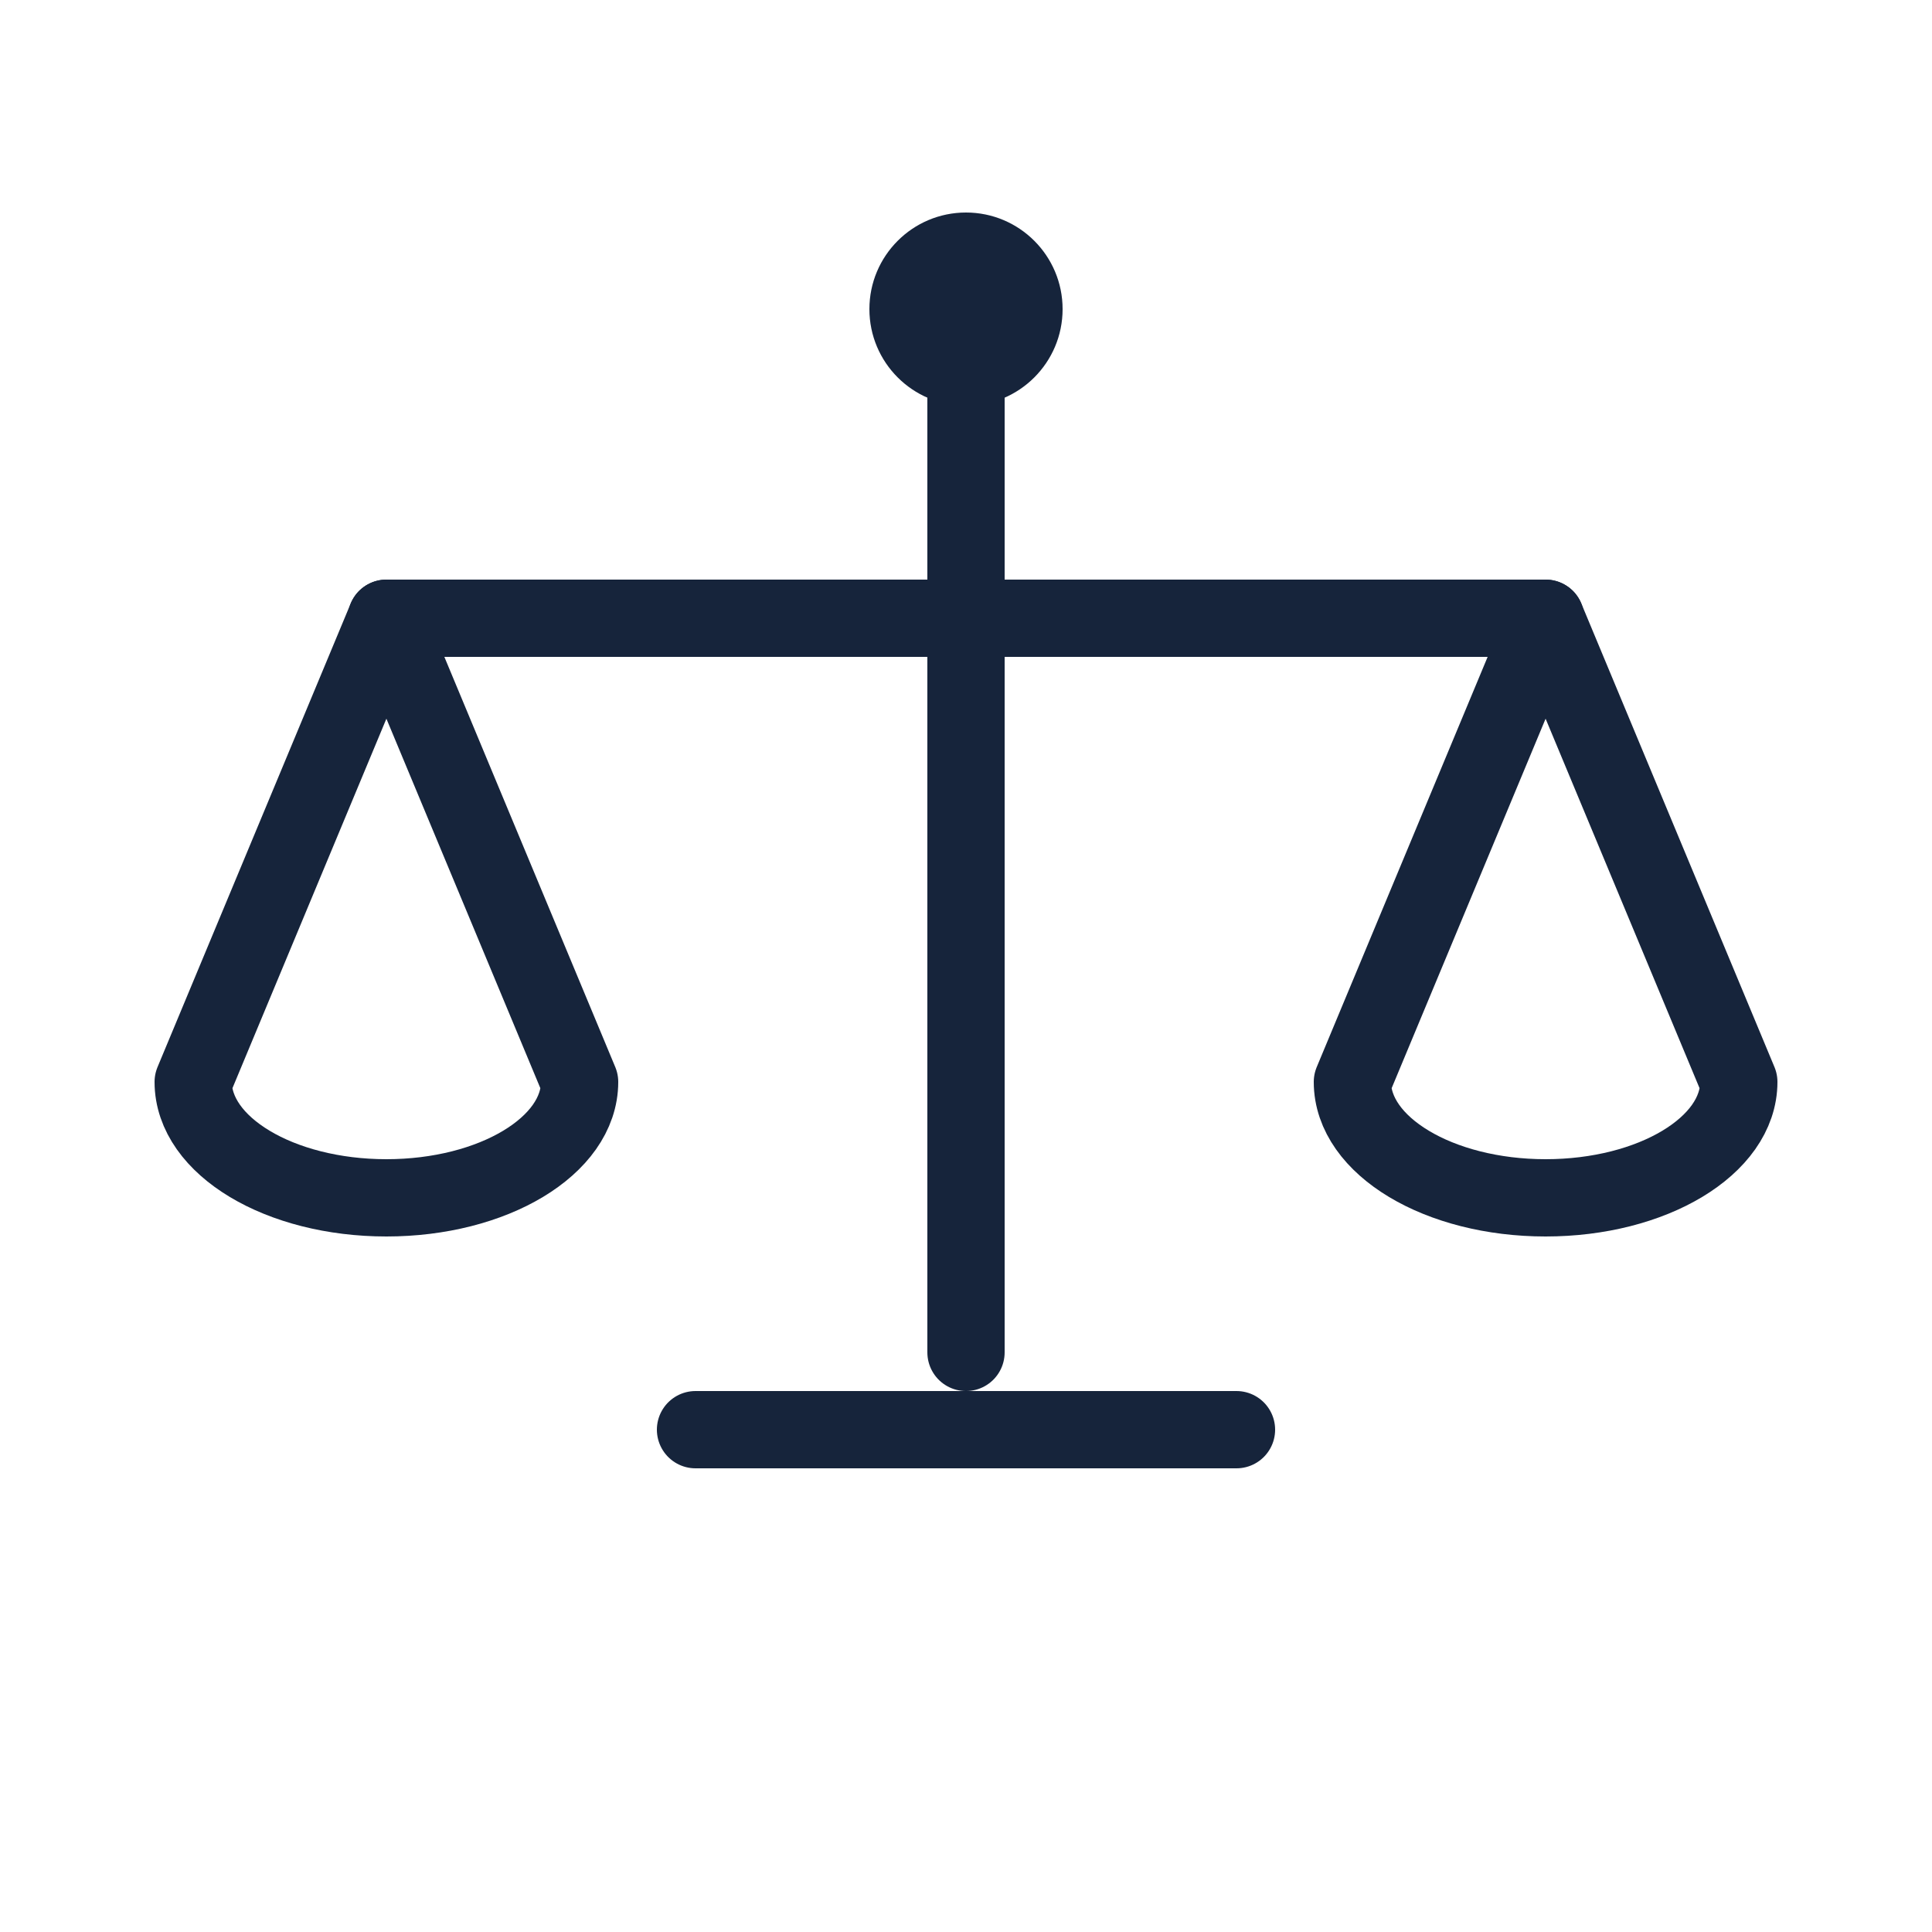
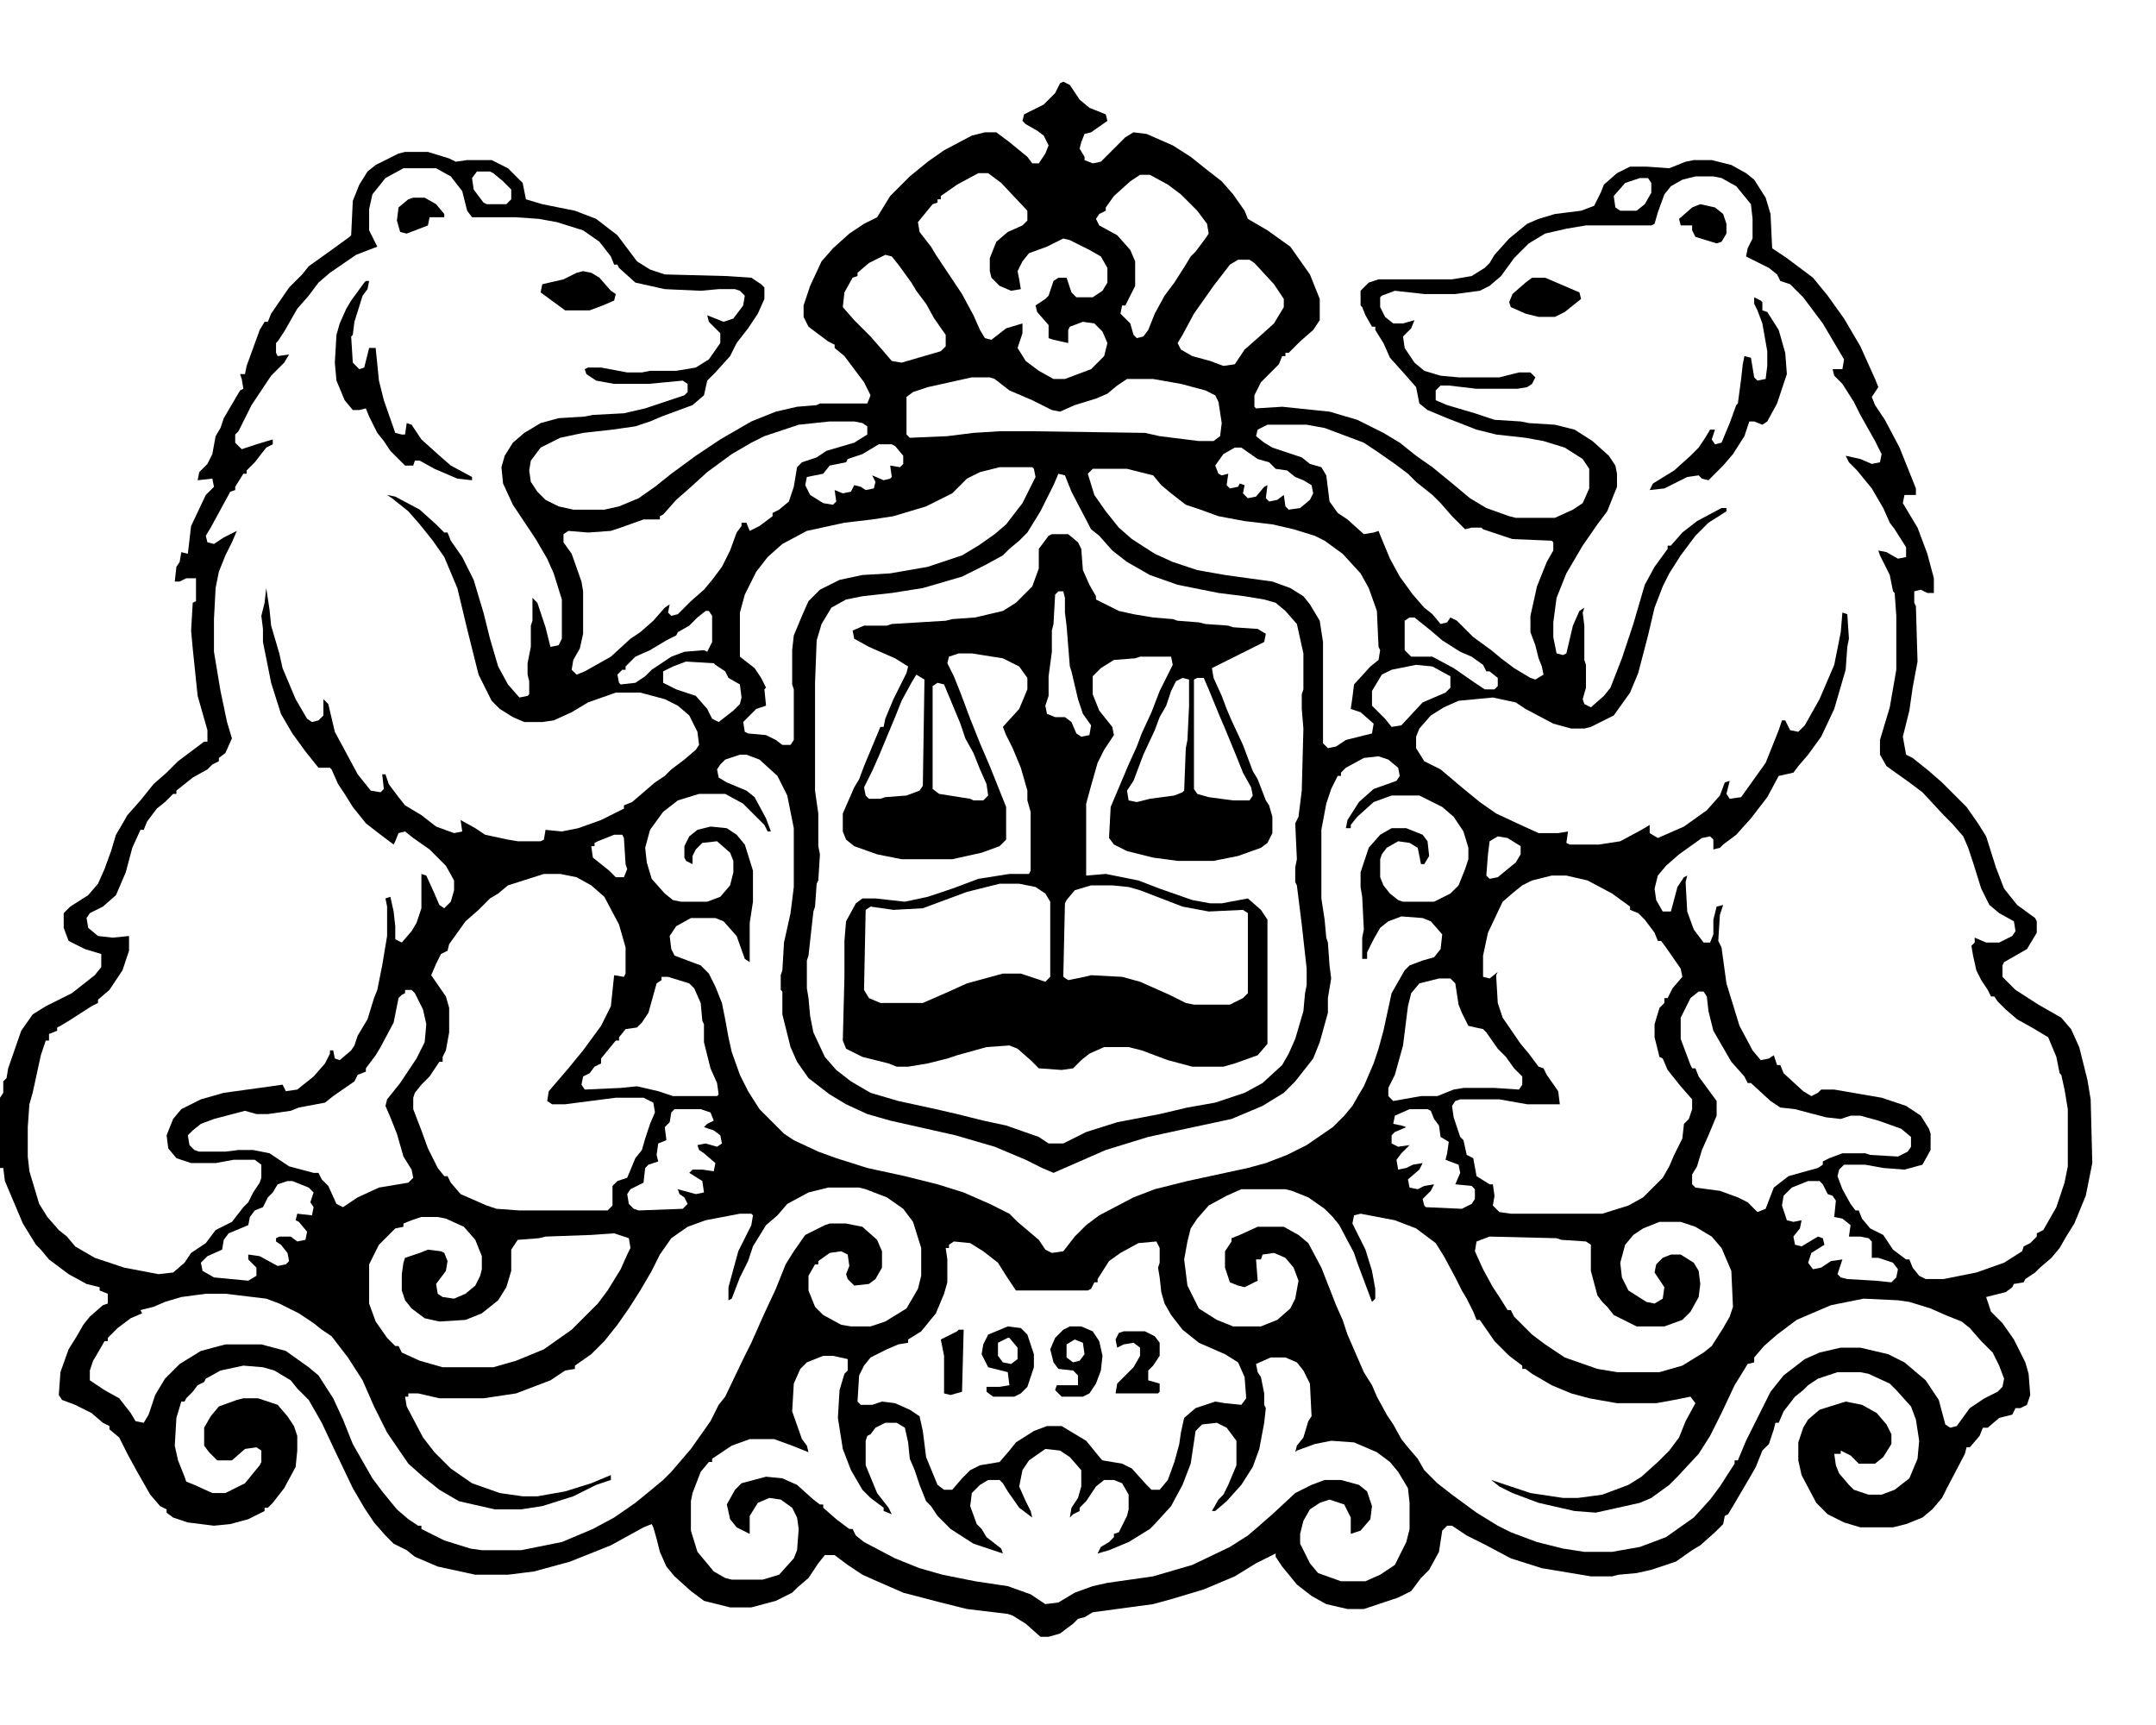
- <svg xmlns="http://www.w3.org/2000/svg" viewBox="0 0 100 100" fill="none" stroke="#16243B" stroke-width="4" stroke-linecap="round">
-   <line x1="50" y1="20" x2="50" y2="70" />
-   <circle cx="50" cy="16" r="5" fill="#16243B" stroke="none" />
-   <line x1="20" y1="32" x2="80" y2="32" />
-   <path d="M20 32 L10 56 M20 32 L30 56 M10 56 a10 6 0 0 0 20 0" />
-   <path d="M80 32 L70 56 M80 32 L90 56 M70 56 a10 6 0 0 0 20 0" />
-   <line x1="36" y1="74" x2="64" y2="74" />
+ <svg xmlns="http://www.w3.org/2000/svg" version="1.1" width="1320" height="1056">
+   <path d="M0,0 L4,2 L10,11 L16,16 L26,20 L27,24 L17,31 L13,32 L11,37 L10,41 L13,46 L13,48 L18,50 L23,49 L38,34 L43,31 L51,32 L67,39 L78,46 L88,54 L97,61 L104,69 L111,79 L113,84 L125,91 L139,101 L151,118 L157,133 L157,146 L153,152 L145,159 L138,166 L136,166 L136,168 L134,168 L132,173 L121,184 L117,192 L117,199 L118,200 L134,199 L163,202 L180,207 L196,215 L206,221 L216,229 L226,236 L237,245 L249,255 L259,261 L273,266 L277,267 L301,267 L312,262 L318,258 L322,249 L322,237 L318,231 L307,224 L294,220 L283,218 L265,216 L253,213 L235,206 L223,201 L218,197 L216,187 L209,179 L200,169 L196,160 L191,152 L191,150 L189,150 L185,143 L183,138 L182,137 L182,128 L187,123 L193,121 L238,121 L250,119 L258,114 L261,111 L264,106 L273,96 L284,87 L291,84 L301,81 L317,79 L325,76 L329,68 L331,63 L339,56 L347,52 L357,52 L371,53 L381,49 L386,48 L397,48 L409,51 L418,56 L423,60 L430,71 L433,81 L434,102 L443,108 L459,120 L468,131 L478,145 L488,162 L497,182 L499,187 L495,193 L497,198 L503,207 L512,224 L522,249 L522,253 L515,253 L514,258 L523,273 L529,289 L533,304 L533,313 L529,313 L525,311 L521,312 L521,319 L522,321 L523,355 L520,371 L518,385 L514,401 L516,412 L520,414 L530,422 L538,429 L553,444 L560,454 L565,462 L571,481 L576,494 L584,504 L595,512 L596,514 L596,521 L590,531 L583,535 L576,539 L575,541 L575,548 L583,556 L597,565 L611,573 L617,580 L622,591 L627,611 L629,623 L630,662 L626,682 L619,699 L614,707 L610,714 L605,720 L598,726 L595,729 L589,733 L588,735 L582,736 L581,738 L577,741 L565,744 L568,753 L575,760 L582,770 L589,784 L591,791 L592,804 L590,810 L586,812 L583,812 L581,816 L573,818 L566,824 L563,824 L561,829 L555,836 L553,836 L552,840 L541,861 L538,867 L532,874 L526,879 L516,883 L508,885 L488,885 L478,882 L468,877 L461,870 L452,853 L450,844 L450,833 L453,824 L456,819 L463,813 L479,808 L489,810 L498,815 L504,822 L507,828 L507,834 L502,842 L497,846 L487,846 L482,841 L478,839 L476,838 L476,840 L472,840 L473,847 L475,852 L481,859 L484,862 L493,865 L501,865 L509,862 L518,855 L523,843 L524,832 L522,819 L519,811 L510,801 L506,797 L493,791 L488,790 L474,790 L462,794 L456,798 L453,801 L448,805 L441,814 L438,821 L436,821 L435,825 L432,834 L428,838 L424,848 L420,855 L410,872 L407,877 L405,878 L404,883 L399,888 L390,896 L385,899 L375,906 L360,911 L351,913 L340,914 L336,915 L323,915 L293,910 L274,904 L259,896 L247,890 L238,884 L235,884 L232,887 L230,900 L224,911 L219,916 L213,924 L205,928 L184,935 L174,935 L161,932 L152,927 L143,920 L134,909 L130,903 L130,901 L118,907 L105,915 L86,923 L66,929 L55,932 L18,937 L13,940 L9,941 L6,944 L-2,950 L-9,952 L-14,952 L-23,944 L-31,939 L-34,938 L-59,935 L-75,931 L-98,925 L-114,918 L-123,914 L-132,908 L-140,902 L-146,902 L-150,907 L-156,916 L-163,922 L-166,925 L-176,930 L-191,934 L-204,934 L-220,930 L-228,924 L-238,915 L-243,909 L-247,900 L-249,892 L-251,885 L-252,883 L-257,885 L-277,896 L-302,906 L-324,912 L-340,914 L-360,914 L-383,909 L-397,903 L-402,899 L-410,895 L-415,890 L-422,882 L-428,873 L-435,861 L-446,838 L-454,821 L-462,807 L-469,800 L-473,795 L-483,789 L-490,787 L-502,786 L-516,789 L-525,794 L-526,796 L-530,798 L-533,802 L-537,806 L-538,808 L-540,808 L-543,818 L-544,835 L-542,844 L-538,854 L-537,857 L-532,859 L-521,864 L-513,864 L-501,858 L-492,847 L-491,845 L-491,838 L-494,836 L-501,837 L-509,844 L-518,844 L-523,839 L-526,835 L-526,824 L-522,817 L-517,811 L-506,807 L-502,806 L-493,806 L-481,810 L-475,817 L-471,823 L-469,829 L-469,838 L-470,848 L-477,861 L-484,870 L-487,873 L-489,873 L-489,875 L-499,880 L-510,883 L-520,884 L-536,882 L-545,879 L-549,876 L-549,874 L-553,872 L-559,865 L-567,851 L-573,840 L-578,830 L-584,825 L-584,823 L-588,821 L-595,815 L-605,810 L-613,807 L-615,804 L-614,790 L-609,776 L-604,768 L-600,761 L-596,756 L-588,749 L-585,748 L-585,742 L-590,740 L-590,738 L-598,736 L-609,730 L-621,721 L-626,715 L-629,712 L-637,699 L-648,673 L-649,665 L-651,665 L-651,622 L-649,619 L-649,612 L-647,610 L-646,604 L-638,581 L-631,571 L-623,566 L-607,558 L-593,547 L-589,542 L-589,534 L-599,531 L-609,526 L-612,518 L-612,509 L-608,505 L-597,498 L-591,491 L-587,482 L-583,471 L-580,461 L-577,456 L-573,449 L-565,440 L-557,430 L-549,423 L-542,416 L-534,410 L-526,404 L-524,404 L-524,397 L-530,376 L-533,347 L-534,336 L-533,319 L-531,318 L-531,304 L-537,304 L-541,306 L-544,306 L-543,297 L-541,294 L-540,288 L-536,289 L-534,272 L-525,253 L-520,248 L-521,243 L-530,244 L-529,239 L-524,234 L-521,228 L-519,217 L-516,212 L-514,206 L-504,189 L-502,188 L-503,182 L-504,179 L-501,179 L-500,174 L-492,152 L-489,147 L-487,147 L-485,142 L-474,126 L-466,118 L-462,113 L-448,103 L-437,95 L-436,94 L-435,73 L-431,63 L-426,55 L-421,51 L-407,44 L-403,43 L-389,43 L-376,47 L-372,49 L-365,48 L-350,48 L-340,53 L-331,62 L-329,72 L-319,75 L-299,79 L-286,84 L-273,94 L-261,110 L-253,115 L-244,118 L-206,119 L-191,120 L-185,124 L-183,126 L-183,133 L-187,142 L-193,151 L-200,160 L-204,168 L-213,178 L-218,183 L-220,192 L-227,198 L-246,205 L-253,208 L-262,211 L-276,213 L-294,215 L-308,218 L-320,224 L-326,232 L-327,238 L-326,245 L-322,251 L-317,256 L-309,260 L-300,262 L-281,262 L-272,260 L-260,255 L-250,248 L-240,240 L-225,229 L-210,219 L-191,208 L-176,202 L-163,199 L-151,198 L-149,197 L-120,197 L-118,192 L-122,184 L-134,168 L-140,163 L-140,161 L-144,159 L-156,150 L-159,144 L-159,137 L-155,125 L-148,110 L-141,102 L-131,93 L-122,87 L-114,83 L-106,70 L-94,58 L-83,49 L-73,42 L-56,33 L-48,31 L-41,31 L-33,37 L-22,46 L-19,50 L-15,50 L-11,44 L-9,39 L-12,33 L-16,30 L-23,26 L-25,24 L-24,20 L-12,14 L-5,7 L-2,1 Z M-404,53 L-415,59 L-423,69 L-425,78 L-425,91 L-421,99 L-420,101 L-433,106 L-449,117 L-456,123 L-462,131 L-469,139 L-477,153 L-481,159 L-482,160 L-482,166 L-481,168 L-474,167 L-477,172 L-485,180 L-493,192 L-497,198 L-505,214 L-507,216 L-507,221 L-503,225 L-494,222 L-484,219 L-484,222 L-488,224 L-495,233 L-500,238 L-500,240 L-502,240 L-507,248 L-507,250 L-510,251 L-522,273 L-525,278 L-524,282 L-520,283 L-514,279 L-506,275 L-509,282 L-513,290 L-517,300 L-519,310 L-520,329 L-520,349 L-516,373 L-512,392 L-509,402 L-513,411 L-517,414 L-517,416 L-521,418 L-524,421 L-533,426 L-543,434 L-543,436 L-545,436 L-550,441 L-555,445 L-561,453 L-563,458 L-565,458 L-570,469 L-574,484 L-580,498 L-588,505 L-596,509 L-598,512 L-597,518 L-591,523 L-582,524 L-572,523 L-572,532 L-576,544 L-584,556 L-591,562 L-591,564 L-595,566 L-609,575 L-614,578 L-616,579 L-616,581 L-621,583 L-621,587 L-623,587 L-626,596 L-631,619 L-633,626 L-634,640 L-634,658 L-633,667 L-630,677 L-627,687 L-622,695 L-615,703 L-610,707 L-605,713 L-593,720 L-575,726 L-554,730 L-545,729 L-538,723 L-534,717 L-525,711 L-519,703 L-509,698 L-502,689 L-499,686 L-496,680 L-492,674 L-491,671 L-491,663 L-495,660 L-508,660 L-519,662 L-534,662 L-543,659 L-548,653 L-549,645 L-545,635 L-540,629 L-528,623 L-514,619 L-485,615 L-478,614 L-476,618 L-469,617 L-459,609 L-452,601 L-449,595 L-449,593 L-447,593 L-446,598 L-443,599 L-436,593 L-434,590 L-432,584 L-426,574 L-422,561 L-420,556 L-417,541 L-415,529 L-414,523 L-414,505 L-415,500 L-412,499 L-410,508 L-409,517 L-409,525 L-405,527 L-399,520 L-396,515 L-393,506 L-393,485 L-390,486 L-385,497 L-382,504 L-379,506 L-375,502 L-373,495 L-373,489 L-378,480 L-383,475 L-388,470 L-398,463 L-403,459 L-407,460 L-409,465 L-410,467 L-418,461 L-427,454 L-435,444 L-440,436 L-444,430 L-448,421 L-449,420 L-456,420 L-464,410 L-472,399 L-479,387 L-485,368 L-490,343 L-490,335 L-491,327 L-489,319 L-488,310 L-486,323 L-485,333 L-480,350 L-478,359 L-470,378 L-463,390 L-460,392 L-456,391 L-453,388 L-453,378 L-450,381 L-446,398 L-439,411 L-432,424 L-424,434 L-418,435 L-416,433 L-417,424 L-415,424 L-413,430 L-407,438 L-403,443 L-393,449 L-384,456 L-373,460 L-368,459 L-369,452 L-360,457 L-354,461 L-340,464 L-334,465 L-320,465 L-318,464 L-317,458 L-307,459 L-297,457 L-283,452 L-269,445 L-269,443 L-264,441 L-250,429 L-244,425 L-240,421 L-232,415 L-225,409 L-223,406 L-224,398 L-229,388 L-236,382 L-244,378 L-259,374 L-274,374 L-291,380 L-301,386 L-312,391 L-319,392 L-330,392 L-337,389 L-345,384 L-350,379 L-358,363 L-365,335 L-371,310 L-379,291 L-386,281 L-394,271 L-401,263 L-411,255 L-414,253 L-409,254 L-394,262 L-384,271 L-379,276 L-377,276 L-375,281 L-368,291 L-361,305 L-355,325 L-351,341 L-346,358 L-340,369 L-333,377 L-328,376 L-327,375 L-327,367 L-328,363 L-328,356 L-326,346 L-326,333 L-325,330 L-325,316 L-322,319 L-317,334 L-314,346 L-309,345 L-307,341 L-307,317 L-312,301 L-316,292 L-323,280 L-333,265 L-337,259 L-343,246 L-344,236 L-342,229 L-337,221 L-330,215 L-320,209 L-309,206 L-293,205 L-288,204 L-269,203 L-256,200 L-241,195 L-232,192 L-230,190 L-230,185 L-233,183 L-254,185 L-275,185 L-286,183 L-292,179 L-293,176 L-291,175 L-283,175 L-267,178 L-258,178 L-253,177 L-237,177 L-225,175 L-217,170 L-210,160 L-210,154 L-217,147 L-218,143 L-208,147 L-202,145 L-196,137 L-195,131 L-198,128 L-201,127 L-211,127 L-222,128 L-244,127 L-262,123 L-272,114 L-273,112 L-275,112 L-277,107 L-284,98 L-294,91 L-310,86 L-321,84 L-335,83 L-362,83 L-365,79 L-368,67 L-375,58 L-384,53 Z M-359,55 L-362,59 L-361,66 L-355,74 L-353,75 L-341,75 L-338,72 L-338,66 L-343,61 L-349,56 L-351,55 Z M-52,56 L-65,63 L-75,70 L-75,72 L-77,72 L-77,74 L-80,75 L-89,86 L-88,92 L-81,101 L-78,106 L-72,115 L-62,130 L-55,143 L-51,152 L-48,157 L-44,158 L-35,151 L-25,148 L-25,154 L-28,163 L-23,171 L-15,177 L-6,182 L1,182 L17,176 L25,168 L27,160 L24,153 L19,148 L12,147 L4,150 L3,152 L3,160 L-6,158 L-9,157 L-9,149 L-16,141 L-17,137 L-11,133 L-9,131 L-6,122 L-3,120 L2,120 L5,129 L8,132 L18,132 L24,128 L27,123 L27,114 L23,107 L16,103 L4,97 L0,96 L-10,101 L-21,105 L-25,110 L-28,116 L-27,121 L-26,127 L-32,128 L-39,125 L-44,120 L-45,116 L-45,108 L-41,98 L-34,92 L-25,88 L-22,85 L-22,79 L-38,62 L-46,56 Z M47,57 L41,61 L31,70 L26,77 L26,79 L22,81 L20,84 L22,88 L33,94 L41,103 L44,110 L44,125 L40,133 L38,137 L36,137 L35,142 L41,148 L43,155 L45,157 L49,156 L52,152 L56,142 L62,131 L68,123 L75,112 L78,107 L81,104 L87,96 L89,93 L88,87 L82,79 L72,69 L64,63 L53,57 Z M387,58 L379,60 L372,64 L368,69 L364,80 L362,87 L360,88 L320,88 L308,90 L295,93 L285,99 L276,108 L268,119 L261,125 L255,128 L240,130 L221,130 L203,128 L195,131 L194,132 L194,138 L197,144 L202,148 L208,148 L215,146 L213,151 L208,156 L209,163 L215,172 L221,177 L231,180 L242,181 L267,181 L279,178 L286,178 L289,181 L287,185 L284,187 L278,188 L253,188 L236,186 L231,186 L228,189 L228,195 L235,198 L252,203 L264,207 L280,208 L285,209 L301,210 L313,213 L324,220 L334,229 L338,235 L339,240 L339,248 L333,263 L327,271 L318,284 L308,301 L302,316 L300,331 L300,340 L302,350 L306,351 L308,350 L312,333 L316,324 L319,322 L318,325 L319,333 L319,354 L320,357 L320,371 L318,378 L319,381 L323,383 L331,376 L335,371 L342,353 L349,332 L356,308 L362,297 L370,286 L370,284 L372,284 L379,276 L388,269 L403,261 L406,261 L406,263 L395,270 L387,278 L378,290 L371,301 L367,309 L362,322 L358,339 L352,362 L347,374 L337,388 L323,395 L319,396 L311,396 L300,393 L283,384 L277,380 L263,377 L242,379 L233,383 L225,388 L218,396 L216,401 L216,408 L221,416 L231,421 L244,432 L255,441 L265,448 L280,455 L291,460 L303,460 L309,459 L308,466 L310,467 L328,467 L341,465 L354,458 L359,455 L359,460 L364,463 L380,456 L394,446 L402,437 L405,429 L408,428 L406,436 L408,439 L415,438 L425,424 L430,417 L438,397 L440,391 L442,391 L445,397 L450,398 L454,394 L463,378 L472,357 L476,337 L477,325 L480,326 L481,341 L480,346 L479,360 L472,384 L464,401 L456,412 L450,419 L447,423 L438,425 L431,438 L421,451 L412,461 L404,467 L402,469 L398,470 L398,464 L396,462 L391,463 L377,473 L369,480 L364,486 L362,494 L363,501 L367,508 L372,508 L376,493 L380,487 L382,486 L381,490 L382,508 L386,519 L392,527 L396,527 L398,522 L398,513 L400,505 L404,504 L402,510 L401,526 L403,530 L406,552 L414,578 L422,593 L427,599 L432,598 L435,596 L437,602 L439,602 L441,607 L453,618 L458,621 L462,619 L464,617 L472,617 L501,622 L516,627 L525,633 L530,641 L531,644 L531,654 L526,663 L515,666 L502,665 L491,663 L478,663 L475,666 L474,670 L477,678 L482,687 L485,691 L487,691 L489,696 L494,702 L502,706 L508,715 L516,721 L518,721 L520,726 L524,731 L528,733 L539,733 L559,729 L576,723 L587,716 L588,713 L592,711 L596,707 L596,705 L600,703 L608,689 L613,674 L615,664 L615,629 L613,617 L611,608 L610,607 L608,597 L603,585 L593,579 L584,574 L577,568 L572,563 L570,560 L568,560 L566,556 L562,550 L559,544 L557,535 L556,529 L558,527 L558,524 L565,527 L573,527 L581,523 L583,520 L582,514 L573,509 L567,504 L562,494 L557,478 L554,469 L551,462 L544,454 L539,449 L526,435 L518,429 L504,419 L500,412 L500,403 L506,383 L510,360 L510,327 L509,313 L508,312 L506,302 L500,290 L499,287 L504,288 L511,292 L516,291 L516,285 L509,274 L506,270 L502,261 L495,249 L486,238 L481,233 L479,229 L488,231 L495,234 L500,233 L501,228 L497,220 L488,204 L484,196 L477,185 L472,180 L471,176 L477,176 L478,170 L465,148 L453,132 L445,124 L439,122 L437,118 L432,114 L418,107 L419,102 L422,96 L422,84 L421,75 L412,64 L403,59 L398,58 Z M353,59 L344,62 L337,70 L338,77 L341,79 L351,79 L356,75 L360,68 L360,62 L358,59 Z M-109,106 L-119,111 L-126,117 L-126,119 L-129,120 L-134,129 L-135,138 L-128,146 L-118,156 L-111,164 L-105,171 L-99,172 L-75,165 L-72,162 L-72,155 L-79,145 L-84,136 L-90,128 L-93,123 L-101,112 L-105,107 Z M107,109 L102,112 L92,125 L80,142 L73,155 L70,160 L72,164 L79,168 L90,171 L98,174 L105,173 L111,164 L119,157 L129,148 L135,138 L135,133 L129,124 L117,111 L114,109 Z M-56,181 L-83,187 L-92,190 L-96,193 L-96,216 L-94,218 L-71,217 L-55,215 L-39,214 L-19,214 L50,215 L59,217 L83,220 L92,220 L96,217 L97,209 L95,196 L93,192 L87,189 L72,185 L55,182 L39,182 L33,186 L27,191 L20,194 L7,198 L-2,202 L-7,201 L-19,195 L-33,189 L-42,182 L-45,181 Z M-143,208 L-162,210 L-183,217 L-191,221 L-203,228 L-218,239 L-229,249 L-237,256 L-245,265 L-247,266 L-247,268 L-257,268 L-271,273 L-277,275 L-291,276 L-303,275 L-306,277 L-306,282 L-301,289 L-295,306 L-294,312 L-294,338 L-296,347 L-300,354 L-301,360 L-298,363 L-293,361 L-277,352 L-265,341 L-259,337 L-251,330 L-244,322 L-241,320 L-242,325 L-240,327 L-236,326 L-228,318 L-220,311 L-215,305 L-209,297 L-204,287 L-200,276 L-197,272 L-197,270 L-194,270 L-192,275 L-186,272 L-178,266 L-178,264 L-174,262 L-168,257 L-165,248 L-163,236 L-160,233 L-151,230 L-145,226 L-128,221 L-120,216 L-120,211 L-123,209 L-128,208 Z M125,210 L119,213 L118,217 L123,221 L128,224 L146,230 L151,234 L158,236 L161,241 L162,249 L163,257 L168,264 L174,268 L184,277 L190,276 L193,275 L195,280 L200,292 L206,303 L214,314 L221,322 L226,326 L231,332 L235,331 L237,328 L241,330 L251,340 L262,348 L268,353 L276,359 L286,365 L289,366 L294,363 L293,358 L291,353 L289,345 L286,337 L286,327 L290,309 L296,294 L300,287 L300,282 L299,281 L275,280 L257,274 L256,273 L250,273 L246,274 L238,266 L231,258 L226,253 L216,245 L211,240 L203,234 L193,227 L184,221 L160,212 L149,210 Z M-113,222 L-123,228 L-132,231 L-133,233 L-143,235 L-147,240 L-157,242 L-158,247 L-155,253 L-147,258 L-141,259 L-139,257 L-140,250 L-135,252 L-130,251 L-128,247 L-124,248 L-121,250 L-116,249 L-115,245 L-117,241 L-110,244 L-106,243 L-105,242 L-106,235 L-100,236 L-98,234 L-98,229 L-103,223 L-105,222 Z M105,224 L98,228 L93,235 L95,240 L97,241 L101,240 L100,247 L102,249 L107,248 L108,246 L111,247 L110,252 L113,255 L118,254 L123,248 L125,247 L124,255 L126,257 L131,256 L135,253 L136,260 L138,262 L145,261 L151,256 L153,252 L152,247 L147,244 L142,242 L137,238 L130,237 L126,233 L119,231 L109,224 Z M-39,236 L-51,239 L-59,243 L-68,252 L-84,260 L-104,266 L-117,268 L-134,270 L-157,275 L-172,283 L-181,291 L-188,300 L-195,314 L-198,325 L-198,352 L-189,359 L-185,365 L-182,371 L-183,372 L-182,382 L-188,384 L-196,392 L-195,398 L-193,399 L-182,400 L-176,403 L-172,406 L-167,406 L-165,403 L-165,372 L-166,369 L-166,348 L-165,339 L-160,327 L-156,318 L-149,311 L-137,305 L-123,302 L-106,301 L-83,297 L-62,290 L-52,284 L-42,277 L-35,271 L-25,258 L-17,242 L-18,237 L-19,236 Z M18,237 L15,240 L19,253 L26,263 L34,273 L42,280 L56,289 L67,294 L82,299 L99,302 L128,306 L139,310 L147,315 L151,320 L157,330 L159,343 L159,405 L162,408 L167,407 L173,403 L189,399 L190,393 L182,386 L176,384 L177,377 L178,369 L188,358 L193,354 L194,348 L193,346 L192,324 L187,310 L182,301 L171,289 L160,281 L154,278 L141,274 L128,271 L111,269 L95,266 L84,262 L75,259 L66,252 L60,247 L55,241 L39,237 Z M-3,240 L-6,247 L-14,263 L-22,276 L-27,281 L-33,286 L-37,290 L-48,296 L-62,303 L-86,310 L-105,313 L-123,315 L-133,317 L-142,322 L-148,332 L-151,342 L-152,368 L-152,434 L-150,448 L-150,468 L-149,473 L-150,489 L-151,491 L-152,505 L-153,508 L-156,535 L-157,538 L-157,555 L-156,561 L-155,572 L-153,582 L-146,597 L-139,605 L-130,612 L-118,619 L-101,624 L-78,629 L-65,632 L-49,636 L-35,639 L-15,646 L-9,650 L0,650 L14,643 L33,637 L59,632 L76,628 L93,625 L111,619 L122,613 L134,602 L138,595 L142,586 L147,569 L148,558 L149,553 L149,543 L146,516 L143,492 L142,490 L142,481 L143,476 L142,454 L144,450 L146,434 L147,396 L146,384 L146,375 L147,372 L147,350 L143,332 L136,324 L130,319 L123,317 L111,315 L95,313 L70,308 L53,302 L39,294 L30,287 L22,278 L17,274 L5,251 L1,241 Z M-219,324 L-224,328 L-229,333 L-236,337 L-237,339 L-243,342 L-253,348 L-262,352 L-268,358 L-268,360 L-270,360 L-273,363 L-272,368 L-271,369 L-262,368 L-256,364 L-252,360 L-240,352 L-232,349 L-220,348 L-218,349 L-215,343 L-215,327 L-217,324 Z M212,328 L209,330 L209,348 L213,352 L226,352 L239,359 L252,368 L258,372 L264,372 L266,370 L266,365 L261,361 L259,361 L257,357 L250,352 L243,349 L232,342 L225,336 L215,328 Z M-231,355 L-239,358 L-245,361 L-245,368 L-237,372 L-225,376 L-218,384 L-215,390 L-211,392 L-202,385 L-198,381 L-197,377 L-198,369 L-205,365 L-207,361 L-213,357 L-214,356 Z M216,357 L201,360 L195,363 L189,373 L189,382 L197,390 L201,395 L207,394 L220,380 L234,374 L237,371 L237,364 L226,358 Z M-198,412 L-207,415 L-210,418 L-212,421 L-211,426 L-206,429 L-194,434 L-189,438 L-182,451 L-179,459 L-181,459 L-183,455 L-196,442 L-207,436 L-223,436 L-236,440 L-245,447 L-253,458 L-256,469 L-255,478 L-252,488 L-244,497 L-239,501 L-234,502 L-218,502 L-210,499 L-204,492 L-202,484 L-202,477 L-204,472 L-212,465 L-221,466 L-225,470 L-227,474 L-227,479 L-231,477 L-232,475 L-232,468 L-229,462 L-224,458 L-216,456 L-206,457 L-200,461 L-195,467 L-190,483 L-190,502 L-192,515 L-192,539 L-195,537 L-200,523 L-208,514 L-213,512 L-228,512 L-237,517 L-241,523 L-240,531 L-238,535 L-222,541 L-217,546 L-213,554 L-209,564 L-207,574 L-205,585 L-203,594 L-198,608 L-193,618 L-186,629 L-171,644 L-165,648 L-150,655 L-139,659 L-120,665 L-97,670 L-77,675 L-61,680 L-45,687 L-33,693 L-28,698 L-15,709 L-11,715 L-7,717 L0,716 L7,707 L14,700 L22,694 L43,683 L56,678 L76,673 L113,665 L124,662 L137,657 L149,651 L165,640 L172,633 L177,627 L181,620 L184,615 L190,601 L193,592 L196,581 L201,558 L209,544 L212,541 L220,538 L227,536 L231,531 L232,522 L225,514 L220,512 L207,511 L199,514 L194,518 L190,525 L186,533 L186,537 L183,537 L183,524 L184,519 L183,499 L182,493 L182,484 L187,469 L194,461 L201,457 L210,457 L220,461 L223,465 L224,474 L221,479 L219,479 L217,469 L212,466 L205,465 L198,469 L195,473 L194,476 L194,487 L196,492 L200,497 L205,501 L208,502 L227,502 L237,497 L242,492 L246,482 L248,476 L248,469 L245,459 L239,450 L232,444 L218,437 L201,437 L190,441 L180,450 L176,455 L176,457 L173,457 L174,452 L181,441 L190,433 L204,428 L206,425 L205,420 L199,415 L193,413 L184,414 L173,420 L170,423 L170,425 L168,425 L164,433 L161,442 L158,458 L158,500 L160,513 L161,524 L162,527 L163,541 L164,549 L162,561 L162,570 L157,588 L153,598 L142,612 L135,619 L122,627 L103,635 L75,641 L52,646 L26,654 L10,661 L-6,668 L-13,665 L-23,660 L-42,652 L-66,645 L-106,636 L-120,632 L-133,626 L-143,620 L-156,610 L-163,600 L-167,591 L-172,571 L-172,557 L-173,556 L-173,547 L-172,544 L-171,527 L-167,509 L-165,493 L-165,457 L-169,437 L-175,425 L-186,415 L-194,412 Z M-275,461 L-285,465 L-287,466 L-287,468 L-289,468 L-288,475 L-278,483 L-274,487 L-269,487 L-267,482 L-268,479 L-269,463 L-270,461 Z M266,462 L261,465 L260,473 L259,486 L261,488 L266,487 L277,478 L280,473 L280,468 L272,463 Z M-318,485 L-340,492 L-346,497 L-351,500 L-358,507 L-366,514 L-376,528 L-377,532 L-381,534 L-384,540 L-387,547 L-378,560 L-376,567 L-376,582 L-378,593 L-380,597 L-380,600 L-382,600 L-388,609 L-393,614 L-397,619 L-398,622 L-398,629 L-393,642 L-389,653 L-383,665 L-379,670 L-377,670 L-375,674 L-369,681 L-353,688 L-347,690 L-333,691 L-279,691 L-276,688 L-276,676 L-273,673 L-267,671 L-262,659 L-258,654 L-256,647 L-253,638 L-250,631 L-251,625 L-257,622 L-274,622 L-305,626 L-313,626 L-316,624 L-315,618 L-303,604 L-294,593 L-283,578 L-277,566 L-275,547 L-269,548 L-268,546 L-268,530 L-272,516 L-281,499 L-289,492 L-298,487 L-308,485 Z M299,486 L287,489 L281,492 L276,496 L269,502 L260,521 L257,535 L257,548 L261,549 L266,545 L265,547 L266,564 L269,573 L280,589 L285,595 L291,603 L294,604 L296,608 L303,618 L304,626 L284,626 L267,623 L243,623 L240,624 L238,627 L239,634 L243,646 L245,648 L247,657 L251,659 L253,670 L261,675 L263,675 L264,682 L263,688 L267,692 L274,693 L330,693 L346,688 L355,683 L367,671 L371,664 L374,657 L379,647 L380,638 L383,635 L385,629 L385,623 L378,615 L370,605 L367,598 L365,597 L362,585 L362,577 L365,567 L368,564 L368,561 L370,561 L373,555 L379,548 L378,543 L369,530 L366,526 L364,526 L362,521 L356,513 L352,509 L347,507 L347,505 L336,497 L321,489 L308,486 Z M-246,548 L-246,550 L-249,552 L-254,570 L-258,576 L-261,579 L-268,580 L-272,585 L-272,587 L-274,587 L-283,598 L-283,601 L-287,603 L-290,607 L-294,609 L-295,614 L-293,617 L-271,616 L-261,615 L-248,618 L-239,621 L-212,621 L-211,620 L-212,613 L-216,604 L-220,588 L-220,577 L-221,575 L-222,564 L-226,555 L-229,552 L-242,548 Z M230,549 L218,552 L213,558 L211,566 L208,590 L203,608 L199,616 L199,621 L202,624 L219,621 L229,621 L239,617 L245,616 L264,616 L279,617 L281,614 L281,609 L276,604 L271,597 L266,592 L259,582 L257,580 L248,578 L244,570 L242,565 L240,552 L237,549 Z M-403,556 L-403,558 L-405,559 L-407,561 L-410,576 L-418,591 L-421,596 L-427,604 L-427,606 L-432,608 L-434,612 L-447,621 L-452,625 L-468,628 L-473,630 L-487,632 L-494,632 L-501,630 L-520,635 L-528,638 L-533,642 L-536,645 L-535,651 L-532,654 L-529,655 L-513,655 L-505,654 L-496,654 L-486,656 L-480,660 L-474,664 L-459,668 L-456,668 L-454,672 L-450,676 L-445,687 L-441,689 L-432,683 L-419,677 L-401,674 L-398,671 L-399,666 L-404,658 L-408,644 L-412,634 L-415,627 L-414,623 L-406,613 L-396,598 L-391,588 L-390,577 L-392,568 L-397,558 L-399,556 Z M389,557 L384,561 L378,573 L378,586 L384,602 L385,604 L387,604 L389,609 L400,624 L400,633 L395,645 L391,654 L388,664 L385,669 L385,675 L387,677 L402,679 L413,683 L419,686 L425,692 L430,690 L435,677 L444,670 L462,665 L465,663 L465,661 L469,659 L477,656 L491,656 L494,657 L511,658 L517,655 L519,652 L519,646 L513,641 L499,636 L488,633 L482,633 L476,635 L467,634 L448,629 L439,628 L433,624 L421,613 L419,613 L417,609 L409,600 L398,581 L395,569 L394,560 L392,557 Z M-238,629 L-240,631 L-241,637 L-244,640 L-243,648 L-248,650 L-249,657 L-248,661 L-254,663 L-256,665 L-257,674 L-265,678 L-267,681 L-266,687 L-263,690 L-260,691 L-233,690 L-230,687 L-232,683 L-235,681 L-236,678 L-225,681 L-220,680 L-221,673 L-229,668 L-227,666 L-221,666 L-214,667 L-213,662 L-220,656 L-223,654 L-224,651 L-219,650 L-212,652 L-209,650 L-210,645 L-214,642 L-220,640 L-218,638 L-214,636 L-216,631 L-222,629 Z M212,629 L203,633 L202,638 L207,639 L210,640 L203,643 L201,645 L201,650 L205,652 L212,651 L207,656 L204,660 L205,666 L210,665 L214,663 L220,662 L218,666 L211,672 L212,677 L217,678 L221,676 L227,675 L225,679 L220,684 L221,688 L222,689 L244,690 L250,687 L252,684 L252,678 L250,676 L240,675 L243,668 L242,663 L234,660 L235,656 L236,649 L231,646 L230,639 L227,635 L225,630 L223,629 Z M-535,643 Z M456,673 L446,677 L441,682 L440,688 L443,697 L447,698 L452,697 L451,702 L447,707 L448,712 L452,713 L462,707 L465,708 L466,712 L458,717 L456,723 L459,727 L464,726 L470,722 L477,721 L474,730 L476,732 L480,733 L497,734 L507,735 L510,732 L511,727 L508,723 L499,720 L495,720 L495,710 L493,708 L488,707 L481,707 L482,700 L477,696 L472,695 L473,685 L471,682 L468,681 L465,675 L463,673 Z M-475,673 L-481,675 L-484,680 L-487,683 L-490,689 L-495,691 L-498,695 L-499,700 L-511,705 L-514,709 L-515,715 L-524,719 L-528,723 L-527,728 L-520,732 L-499,734 L-494,731 L-494,726 L-499,721 L-499,718 L-492,719 L-481,725 L-476,724 L-474,722 L-475,717 L-479,712 L-482,710 L-482,708 L-480,707 L-473,707 L-469,710 L-464,709 L-463,704 L-468,698 L-470,697 L-469,693 L-460,694 L-459,689 L-461,686 L-459,680 L-462,677 L-472,673 Z M-144,677 L-156,680 L-169,687 L-175,694 L-182,700 L-190,713 L-193,722 L-198,732 L-203,745 L-205,746 L-205,738 L-199,716 L-191,700 L-190,694 L-191,693 L-198,693 L-219,697 L-230,701 L-240,708 L-247,718 L-252,728 L-259,740 L-266,751 L-273,761 L-281,771 L-289,779 L-299,786 L-299,788 L-305,789 L-314,795 L-335,803 L-355,806 L-382,806 L-395,803 L-401,803 L-401,805 L-403,805 L-402,811 L-392,830 L-385,839 L-375,849 L-362,858 L-345,864 L-331,866 L-322,866 L-305,863 L-289,858 L-277,853 L-277,856 L-286,859 L-300,866 L-319,872 L-332,874 L-348,874 L-370,869 L-382,862 L-392,854 L-401,846 L-414,827 L-422,811 L-429,795 L-438,781 L-448,768 L-454,764 L-459,760 L-468,754 L-480,748 L-488,745 L-513,742 L-525,742 L-540,744 L-550,747 L-557,750 L-565,752 L-564,754 L-571,757 L-579,763 L-585,769 L-585,771 L-587,771 L-591,778 L-594,783 L-596,789 L-596,795 L-587,801 L-578,806 L-571,815 L-568,820 L-563,821 L-560,816 L-556,804 L-550,794 L-541,785 L-528,777 L-513,773 L-491,773 L-476,777 L-462,787 L-456,792 L-447,806 L-441,819 L-435,834 L-423,855 L-417,863 L-408,874 L-401,880 L-395,884 L-393,884 L-393,886 L-379,893 L-363,898 L-356,899 L-332,899 L-307,894 L-288,886 L-275,879 L-262,870 L-251,861 L-245,856 L-240,851 L-228,837 L-216,820 L-211,810 L-207,805 L-196,782 L-191,772 L-183,754 L-176,739 L-170,724 L-165,716 L-158,706 L-146,700 L-143,699 L-133,699 L-123,701 L-114,709 L-111,716 L-111,726 L-115,733 L-119,736 L-128,737 L-132,733 L-133,730 L-131,725 L-132,718 L-136,716 L-143,717 L-150,722 L-150,724 L-152,724 L-156,731 L-156,740 L-152,750 L-147,755 L-136,761 L-130,762 L-118,762 L-109,759 L-96,751 L-89,739 L-87,731 L-87,714 L-92,698 L-98,690 L-108,683 L-121,678 L-125,677 Z M109,678 L100,682 L89,688 L82,696 L78,702 L76,710 L74,721 L76,737 L83,751 L94,758 L104,762 L121,762 L131,758 L139,751 L142,745 L144,734 L141,726 L136,720 L129,717 L122,718 L121,721 L118,721 L119,734 L111,738 L107,737 L102,735 L99,726 L99,716 L103,710 L103,708 L108,706 L119,701 L135,701 L144,706 L150,711 L158,726 L167,749 L171,758 L174,767 L184,790 L189,798 L192,805 L198,816 L202,822 L207,831 L211,836 L217,843 L221,850 L229,858 L238,865 L253,876 L266,884 L274,888 L282,891 L290,894 L306,898 L319,900 L336,900 L353,897 L369,891 L386,879 L396,868 L402,860 L411,846 L411,844 L413,844 L418,832 L425,818 L433,802 L441,792 L454,782 L463,778 L476,775 L488,775 L505,779 L515,784 L528,795 L536,807 L540,822 L543,824 L547,823 L555,812 L564,806 L572,802 L575,799 L576,794 L573,786 L569,778 L562,771 L555,763 L550,759 L540,755 L531,751 L518,747 L511,746 L490,745 L470,749 L449,758 L437,767 L429,774 L423,781 L423,784 L419,785 L411,798 L403,815 L396,829 L389,840 L376,854 L371,859 L360,867 L353,870 L326,876 L313,875 L291,870 L275,864 L267,860 L262,856 L286,864 L306,867 L315,867 L330,865 L346,859 L354,854 L364,845 L371,838 L377,830 L381,820 L387,809 L384,805 L374,807 L363,809 L339,809 L322,806 L311,803 L299,798 L287,791 L283,788 L281,788 L281,786 L273,780 L264,771 L255,758 L253,758 L251,753 L247,745 L244,740 L240,732 L233,719 L228,711 L216,702 L203,697 L182,693 L178,694 L177,699 L185,715 L189,728 L191,739 L191,745 L189,747 L180,723 L178,717 L169,700 L165,695 L160,690 L150,683 L140,679 L136,678 Z M-393,695 L-399,697 L-404,699 L-404,701 L-409,702 L-414,707 L-419,712 L-425,724 L-425,748 L-421,759 L-414,769 L-409,774 L-407,774 L-405,778 L-394,783 L-380,787 L-349,787 L-335,783 L-318,776 L-301,764 L-285,748 L-279,740 L-271,727 L-267,718 L-265,714 L-266,708 L-275,705 L-289,706 L-317,707 L-321,708 L-334,709 L-338,715 L-338,728 L-341,738 L-346,746 L-356,754 L-366,758 L-382,759 L-391,757 L-399,751 L-403,746 L-405,740 L-405,730 L-404,723 L-403,720 L-394,717 L-389,715 L-381,716 L-379,717 L-377,722 L-378,728 L-384,736 L-383,742 L-380,744 L-373,745 L-366,742 L-360,737 L-357,731 L-356,727 L-356,719 L-360,709 L-367,701 L-378,696 L-383,695 Z M365,698 L355,702 L349,706 L344,712 L341,723 L342,732 L346,740 L357,747 L362,748 L367,745 L368,738 L362,729 L363,724 L367,720 L372,718 L378,718 L386,723 L389,728 L390,736 L389,744 L384,753 L379,758 L368,762 L351,762 L337,755 L333,750 L330,747 L327,743 L323,728 L323,712 L320,710 L305,709 L302,708 L261,707 L253,710 L252,716 L257,727 L263,738 L267,744 L272,752 L274,752 L276,756 L287,767 L295,773 L301,777 L307,781 L327,788 L339,790 L365,790 L379,786 L392,778 L397,774 L404,763 L408,756 L410,750 L409,728 L403,714 L397,707 L387,701 L378,698 Z M-67,710 L-70,712 L-70,714 L-72,714 L-71,721 L-71,735 L-73,742 L-78,754 L-87,765 L-95,770 L-95,772 L-101,773 L-108,776 L-118,781 L-122,786 L-125,792 L-126,808 L-124,810 L-117,810 L-111,808 L-103,809 L-94,813 L-88,817 L-86,826 L-84,842 L-77,859 L-73,862 L-68,862 L-62,855 L-57,850 L-51,847 L-39,845 L-33,838 L-29,833 L-18,826 L-10,823 L-1,823 L14,832 L23,843 L24,844 L36,846 L42,849 L51,859 L54,862 L59,862 L64,856 L68,845 L71,834 L72,827 L74,818 L81,812 L93,808 L99,809 L109,810 L112,806 L111,793 L107,784 L99,779 L83,772 L73,764 L66,755 L62,748 L60,741 L59,732 L58,726 L59,723 L59,714 L57,710 L46,711 L35,717 L28,722 L21,733 L21,735 L19,735 L17,739 L15,740 L-29,740 L-35,731 L-40,723 L-49,716 L-57,711 Z M-567,754 Z M-569,755 Z M-147,780 L-157,784 L-161,788 L-165,797 L-166,814 L-160,831 L-157,835 L-156,839 L-166,835 L-177,831 L-192,831 L-203,835 L-212,841 L-215,843 L-215,845 L-217,845 L-222,851 L-227,864 L-228,869 L-228,887 L-224,900 L-214,912 L-207,916 L-203,917 L-184,917 L-174,914 L-165,904 L-163,899 L-162,886 L-163,879 L-166,873 L-173,868 L-180,867 L-187,870 L-192,878 L-192,889 L-200,885 L-204,880 L-206,871 L-201,862 L-197,858 L-182,854 L-172,855 L-163,859 L-153,868 L-149,871 L-147,871 L-147,873 L-139,880 L-131,886 L-129,886 L-127,890 L-122,894 L-103,904 L-88,910 L-74,914 L-54,918 L-34,921 L-20,926 L-11,932 L-3,931 L7,925 L18,921 L27,919 L55,915 L79,908 L102,897 L113,890 L120,884 L128,877 L142,864 L152,859 L160,856 L170,856 L181,859 L186,863 L189,872 L188,880 L182,887 L176,889 L176,879 L172,871 L163,868 L157,870 L151,874 L147,881 L145,889 L145,895 L151,907 L156,913 L170,918 L185,918 L194,914 L203,908 L210,894 L212,886 L212,870 L211,861 L205,851 L200,845 L192,839 L178,833 L164,832 L154,834 L143,838 L142,839 L143,835 L147,830 L150,820 L152,817 L151,797 L147,789 L143,784 L136,781 L127,781 L118,785 L119,790 L121,793 L123,803 L123,810 L124,812 L123,821 L120,837 L116,848 L109,859 L100,869 L93,875 L91,875 L95,868 L98,865 L101,859 L106,847 L106,832 L100,824 L94,821 L85,822 L81,826 L78,846 L73,859 L66,872 L56,883 L53,886 L40,894 L28,899 L21,901 L23,897 L28,894 L31,891 L31,889 L34,888 L39,878 L40,874 L40,865 L36,858 L31,856 L25,856 L20,860 L14,869 L10,873 L10,875 L6,877 L4,879 L5,873 L9,867 L11,860 L11,850 L4,842 L-2,838 L-11,837 L-21,844 L-25,850 L-27,860 L-23,869 L-20,875 L-19,879 L-27,873 L-34,863 L-37,858 L-39,856 L-46,856 L-51,859 L-56,864 L-57,872 L-53,883 L-50,886 L-47,891 L-38,898 L-37,901 L-55,895 L-69,886 L-77,878 L-81,872 L-84,869 L-88,859 L-91,850 L-94,843 L-95,833 L-97,824 L-102,821 L-109,821 L-115,824 L-118,828 L-120,829 L-121,832 L-121,847 L-114,864 L-107,873 L-105,877 L-110,875 L-110,873 L-118,867 L-123,862 L-130,850 L-135,837 L-138,818 L-137,801 L-134,791 L-132,789 L-132,782 L-141,780 Z " fill="#000000" transform="translate(651,50)" />
+   <path d="M0,0 L7,0 L14,4 L19,10 L19,12 L10,12 L9,17 L-4,22 L-8,21 L-10,14 L-9,6 L-3,1 Z " fill="#000000" transform="translate(253,121)" />
+   <path d="M0,0 L9,2 L14,6 L16,12 L16,18 L13,23 L10,24 L-3,20 L-5,16 L-5,13 L-12,13 L-13,9 L-5,2 Z " fill="#000000" transform="translate(1041,125)" />
+   <path d="M0,0 L5,1 L10,4 L17,12 L20,14 L19,18 L12,21 L4,24 L-11,24 L-26,13 L-25,8 L-12,5 L-4,1 Z " fill="#000000" transform="translate(357,166)" />
+   <path d="M0,0 L8,0 L22,6 L29,9 L30,13 L20,21 L14,24 L4,24 L-4,22 L-13,18 L-14,15 L-12,10 L-4,3 Z " fill="#000000" transform="translate(938,170)" />
+   <path d="M0,0 L2,0 L1,5 L-2,9 L-7,25 L-8,33 L-9,34 L-8,50 L-4,54 L-1,53 L2,41 L6,41 L8,61 L11,73 L18,93 L22,94 L24,94 L25,87 L28,88 L34,97 L44,106 L52,113 L65,120 L65,122 L56,121 L42,115 L33,110 L30,110 L29,113 L24,113 L15,104 L11,98 L7,93 L2,83 L0,78 L-4,79 L-8,79 L-13,73 L-18,61 L-19,50 L-18,33 L-16,26 L-12,17 L-9,12 L-1,1 Z " fill="#000000" transform="translate(224,172)" />
+   <path d="M0,0 L4,2 L5,3 L5,8 L8,9 L15,20 L19,34 L20,47 L14,65 L8,76 L5,78 L0,76 L-3,76 L-6,85 L-13,96 L-19,103 L-24,108 L-28,112 L-32,111 L-34,109 L-41,110 L-55,117 L-64,118 L-62,114 L-49,106 L-39,97 L-34,92 L-30,86 L-27,81 L-24,81 L-26,87 L-24,90 L-20,89 L-15,77 L-11,66 L-10,65 L-8,50 L-7,41 L-6,36 L-2,37 L0,49 L2,51 L7,50 L8,42 L8,33 L5,16 L2,8 L0,4 Z " fill="#000000" transform="translate(1074,182)" />
+   <path d="M0,0 L10,0 L16,5 L18,9 L19,22 L23,31 L27,38 L27,40 L31,42 L41,47 L50,49 L62,51 L74,52 L77,53 L90,54 L94,55 L108,56 L111,57 L126,58 L131,61 L130,66 L114,74 L98,82 L99,88 L104,99 L107,107 L110,114 L117,129 L123,145 L126,150 L131,163 L133,166 L135,173 L135,183 L132,189 L128,192 L114,197 L99,200 L77,200 L62,198 L46,194 L38,190 L35,186 L36,167 L47,141 L52,130 L55,122 L61,109 L66,96 L74,80 L73,75 L54,75 L51,76 L38,77 L30,82 L25,87 L25,98 L29,108 L37,118 L38,123 L32,132 L28,140 L26,147 L24,154 L21,165 L21,209 L33,208 L53,212 L66,217 L86,224 L97,226 L104,226 L120,223 L128,230 L132,236 L132,312 L126,319 L112,324 L105,326 L86,326 L71,322 L55,316 L47,314 L32,314 L23,318 L18,322 L13,327 L6,328 L-8,327 L-13,322 L-21,315 L-26,313 L-40,314 L-58,319 L-64,321 L-76,324 L-88,326 L-95,326 L-100,324 L-116,320 L-126,315 L-128,310 L-127,271 L-127,249 L-126,237 L-120,226 L-116,223 L-108,223 L-90,225 L-76,222 L-61,217 L-45,211 L-26,208 L-14,208 L-13,206 L-13,170 L-15,163 L-15,157 L-19,143 L-24,131 L-28,123 L-30,118 L-20,107 L-15,95 L-15,88 L-20,81 L-30,76 L-49,73 L-57,73 L-63,75 L-64,79 L-60,87 L-56,97 L-50,113 L-44,128 L-38,142 L-34,152 L-28,167 L-28,187 L-32,191 L-43,195 L-52,197 L-61,199 L-92,199 L-107,196 L-121,191 L-126,187 L-128,182 L-128,171 L-121,155 L-118,150 L-115,142 L-110,130 L-105,118 L-103,118 L-102,113 L-97,101 L-89,85 L-88,81 L-96,76 L-112,69 L-121,64 L-122,59 L-115,56 L-101,56 L-98,55 L-65,53 L-61,52 L-47,51 L-30,47 L-22,42 L-17,37 L-12,32 L-8,21 L-8,9 L-2,1 Z M4,35 L2,37 L1,55 L0,59 L0,72 L-2,87 L-2,99 L-4,105 L-3,110 L2,112 L8,112 L12,115 L15,122 L18,124 L23,123 L24,117 L19,110 L16,101 L12,84 L11,81 L9,56 L8,48 L8,39 L7,35 Z M-83,86 L-86,91 L-92,102 L-96,112 L-106,136 L-110,145 L-115,155 L-114,160 L-112,162 L-105,162 L-102,161 L-89,160 L-81,157 L-79,154 L-78,89 Z M80,88 L76,90 L73,96 L70,105 L66,112 L63,120 L56,135 L50,151 L46,157 L47,163 L52,164 L60,162 L75,160 L80,158 L81,157 L82,131 L83,126 L84,105 L84,89 Z M89,88 L87,89 L87,156 L89,159 L96,161 L111,163 L121,163 L123,160 L122,155 L117,146 L113,136 L106,119 L103,112 L96,95 L93,88 Z M-70,91 L-73,93 L-73,156 L-69,159 L-50,162 L-48,163 L-42,163 L-39,160 L-40,153 L-44,144 L-48,134 L-53,125 L-56,116 L-66,92 Z M-32,214 L-52,219 L-79,229 L-97,230 L-111,228 L-114,230 L-115,279 L-112,284 L-105,287 L-79,287 L-63,280 L-52,275 L-30,269 L-19,269 L-4,274 L-1,271 L-1,225 L-4,220 L-10,216 L-20,214 Z M24,215 L14,218 L9,224 L8,226 L7,271 L10,273 L20,271 L24,270 L43,271 L54,274 L72,282 L82,287 L87,288 L109,288 L117,284 L120,281 L120,232 L117,230 L96,231 L80,228 L54,218 L47,216 L37,215 Z " fill="#000000" transform="translate(644,327)" />
+   <path d="M0,0 L8,1 L12,5 L16,17 L16,25 L12,37 L8,41 L4,43 L-9,43 L-13,40 L-13,37 L-5,37 L1,36 L0,28 L-12,25 L-16,17 L-15,11 L-12,5 Z M0,7 L-6,10 L-6,18 L-3,22 L2,23 L6,20 L6,13 L1,7 Z " fill="#000000" transform="translate(617,812)" />
+   <path d="M0,0 L7,0 L14,3 L18,9 L20,18 L19,27 L16,35 L12,41 L8,43 L-5,43 L-9,39 L-8,36 L5,36 L5,30 L2,27 L-7,26 L-10,22 L-12,14 L-9,7 L-4,2 Z M3,8 L-2,11 L-2,19 L2,22 L6,21 L9,17 L8,10 Z " fill="#000000" transform="translate(655,812)" />
+   <path d="M0,0 L3,0 L2,38 L-5,40 L-9,39 L-9,16 L-11,6 L-1,1 Z " fill="#000000" transform="translate(587,814)" />
+   <path d="M0,0 L13,0 L19,3 L22,7 L22,15 L18,21 L15,24 L15,30 L22,32 L22,37 L21,38 L-5,38 L-4,32 L6,22 L10,15 L10,10 L6,7 L0,8 L-4,10 L-5,5 L-3,1 Z " fill="#000000" transform="translate(688,815)" />
</svg>
